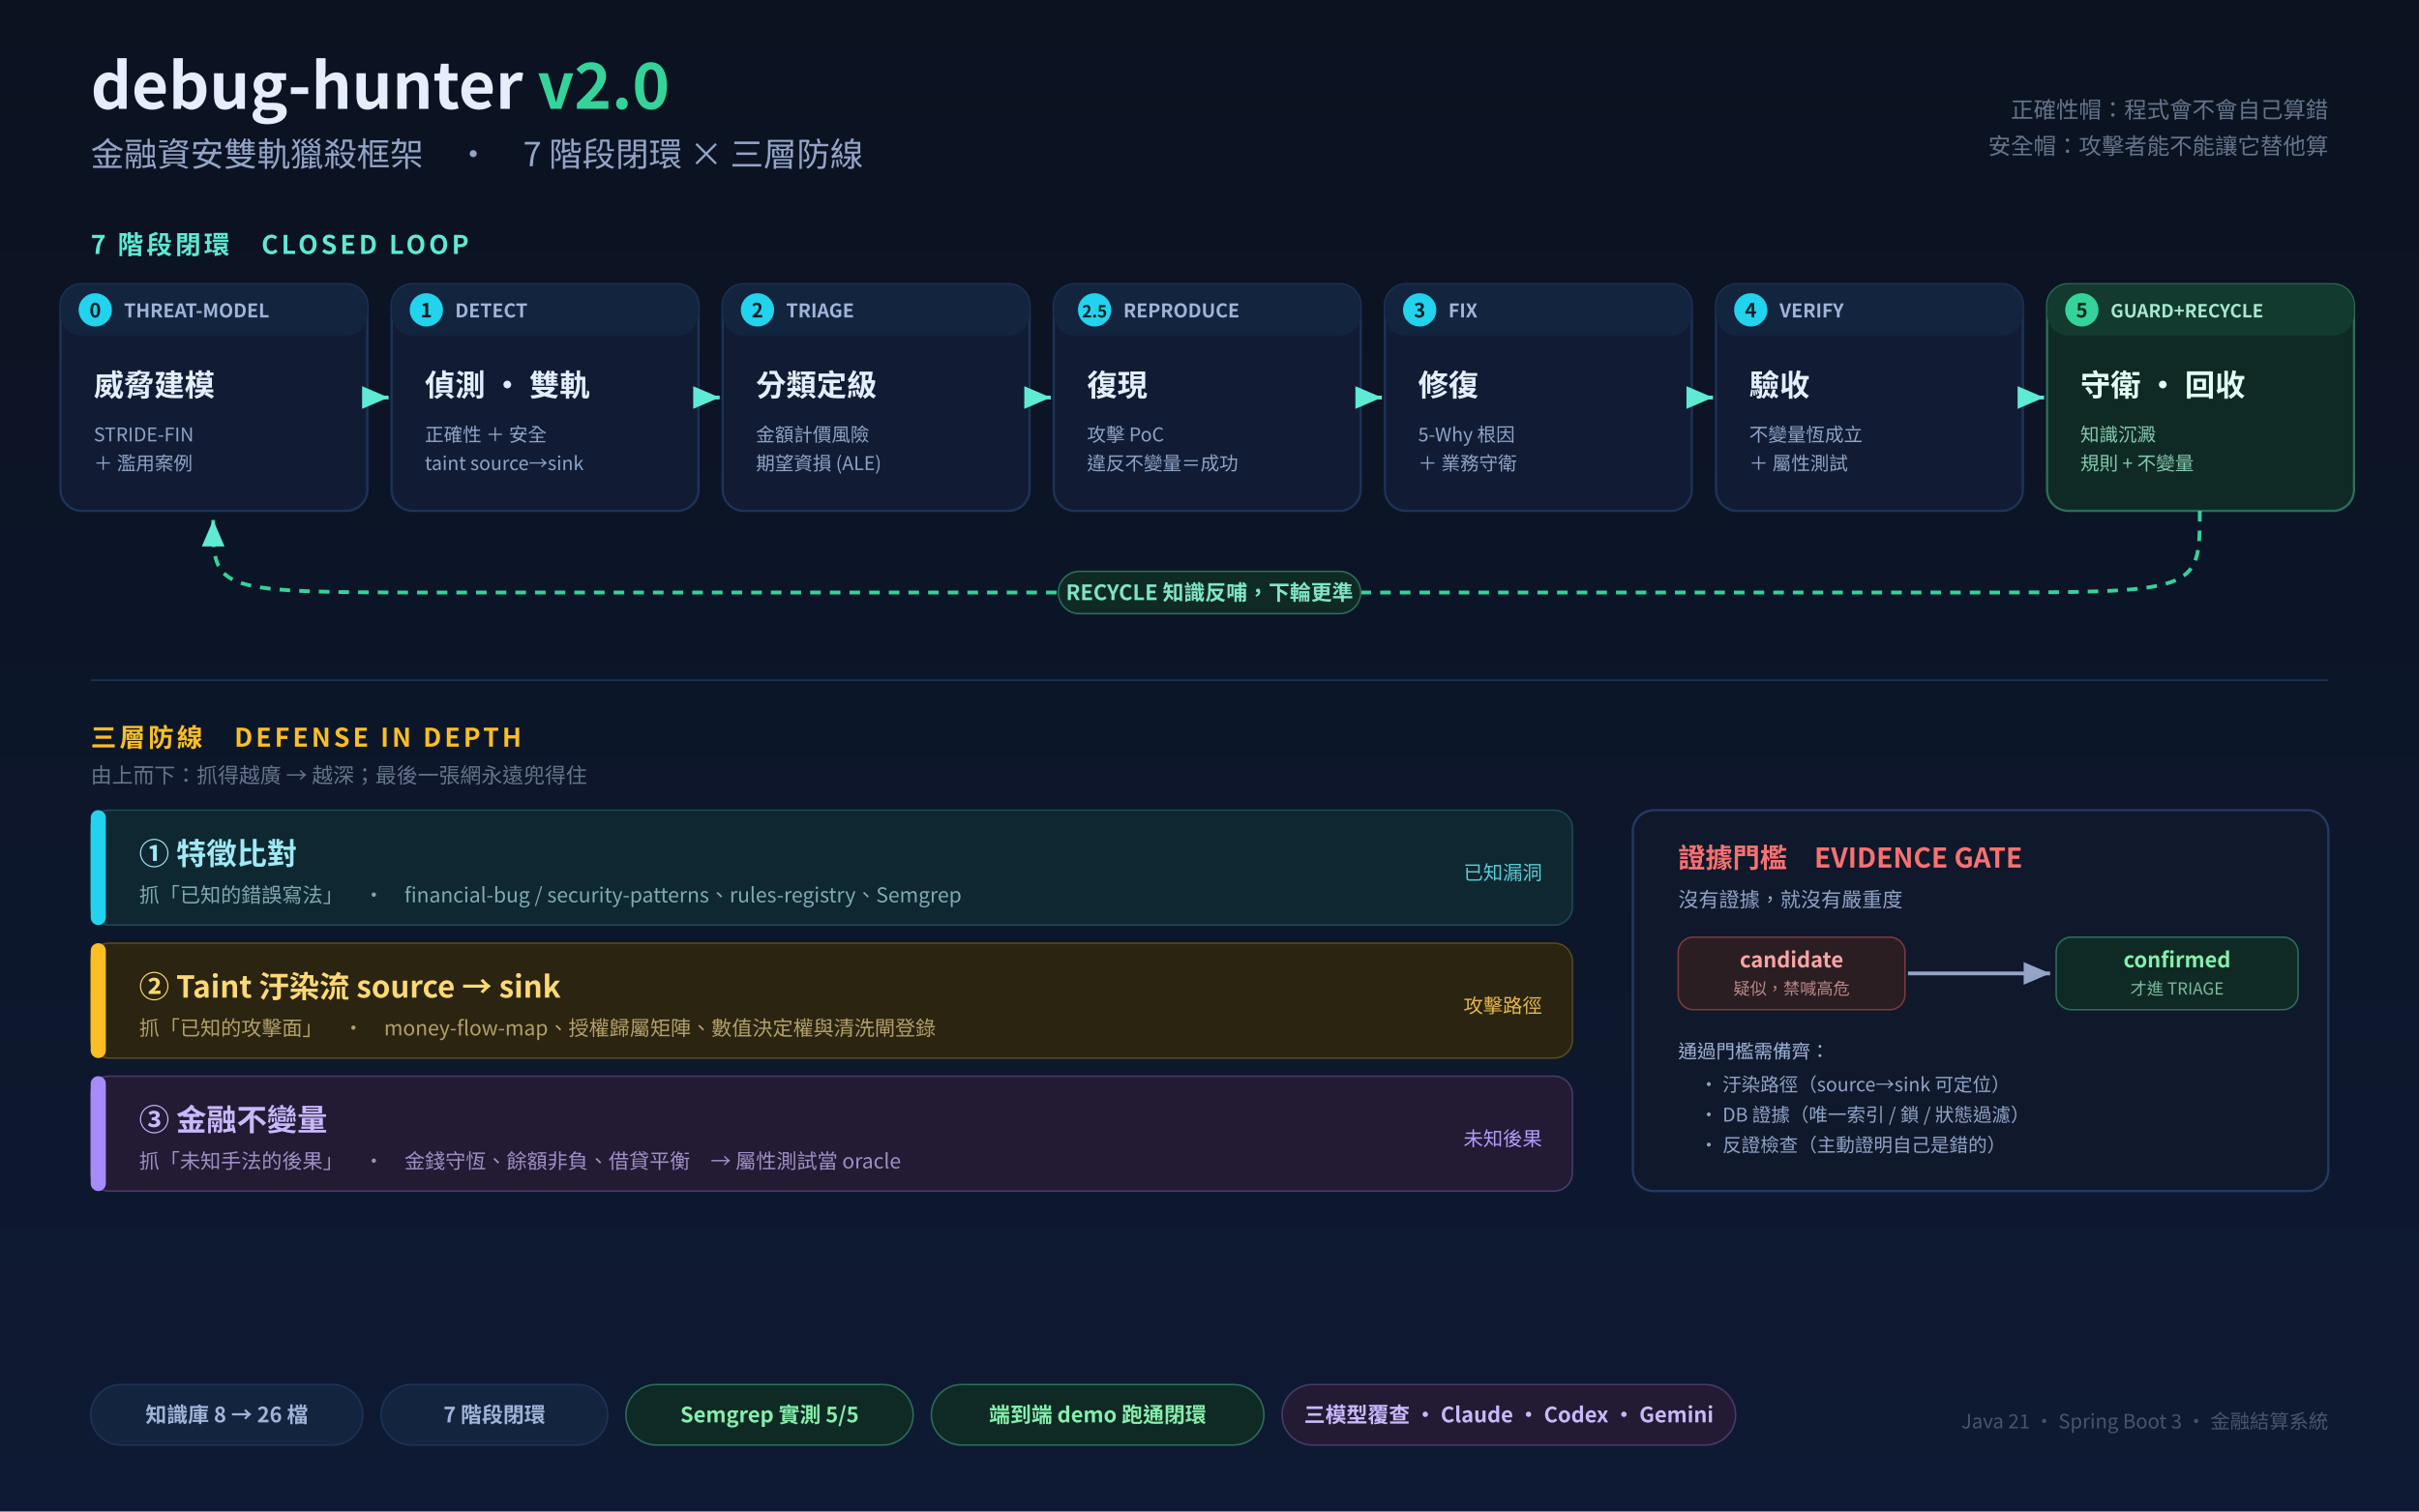
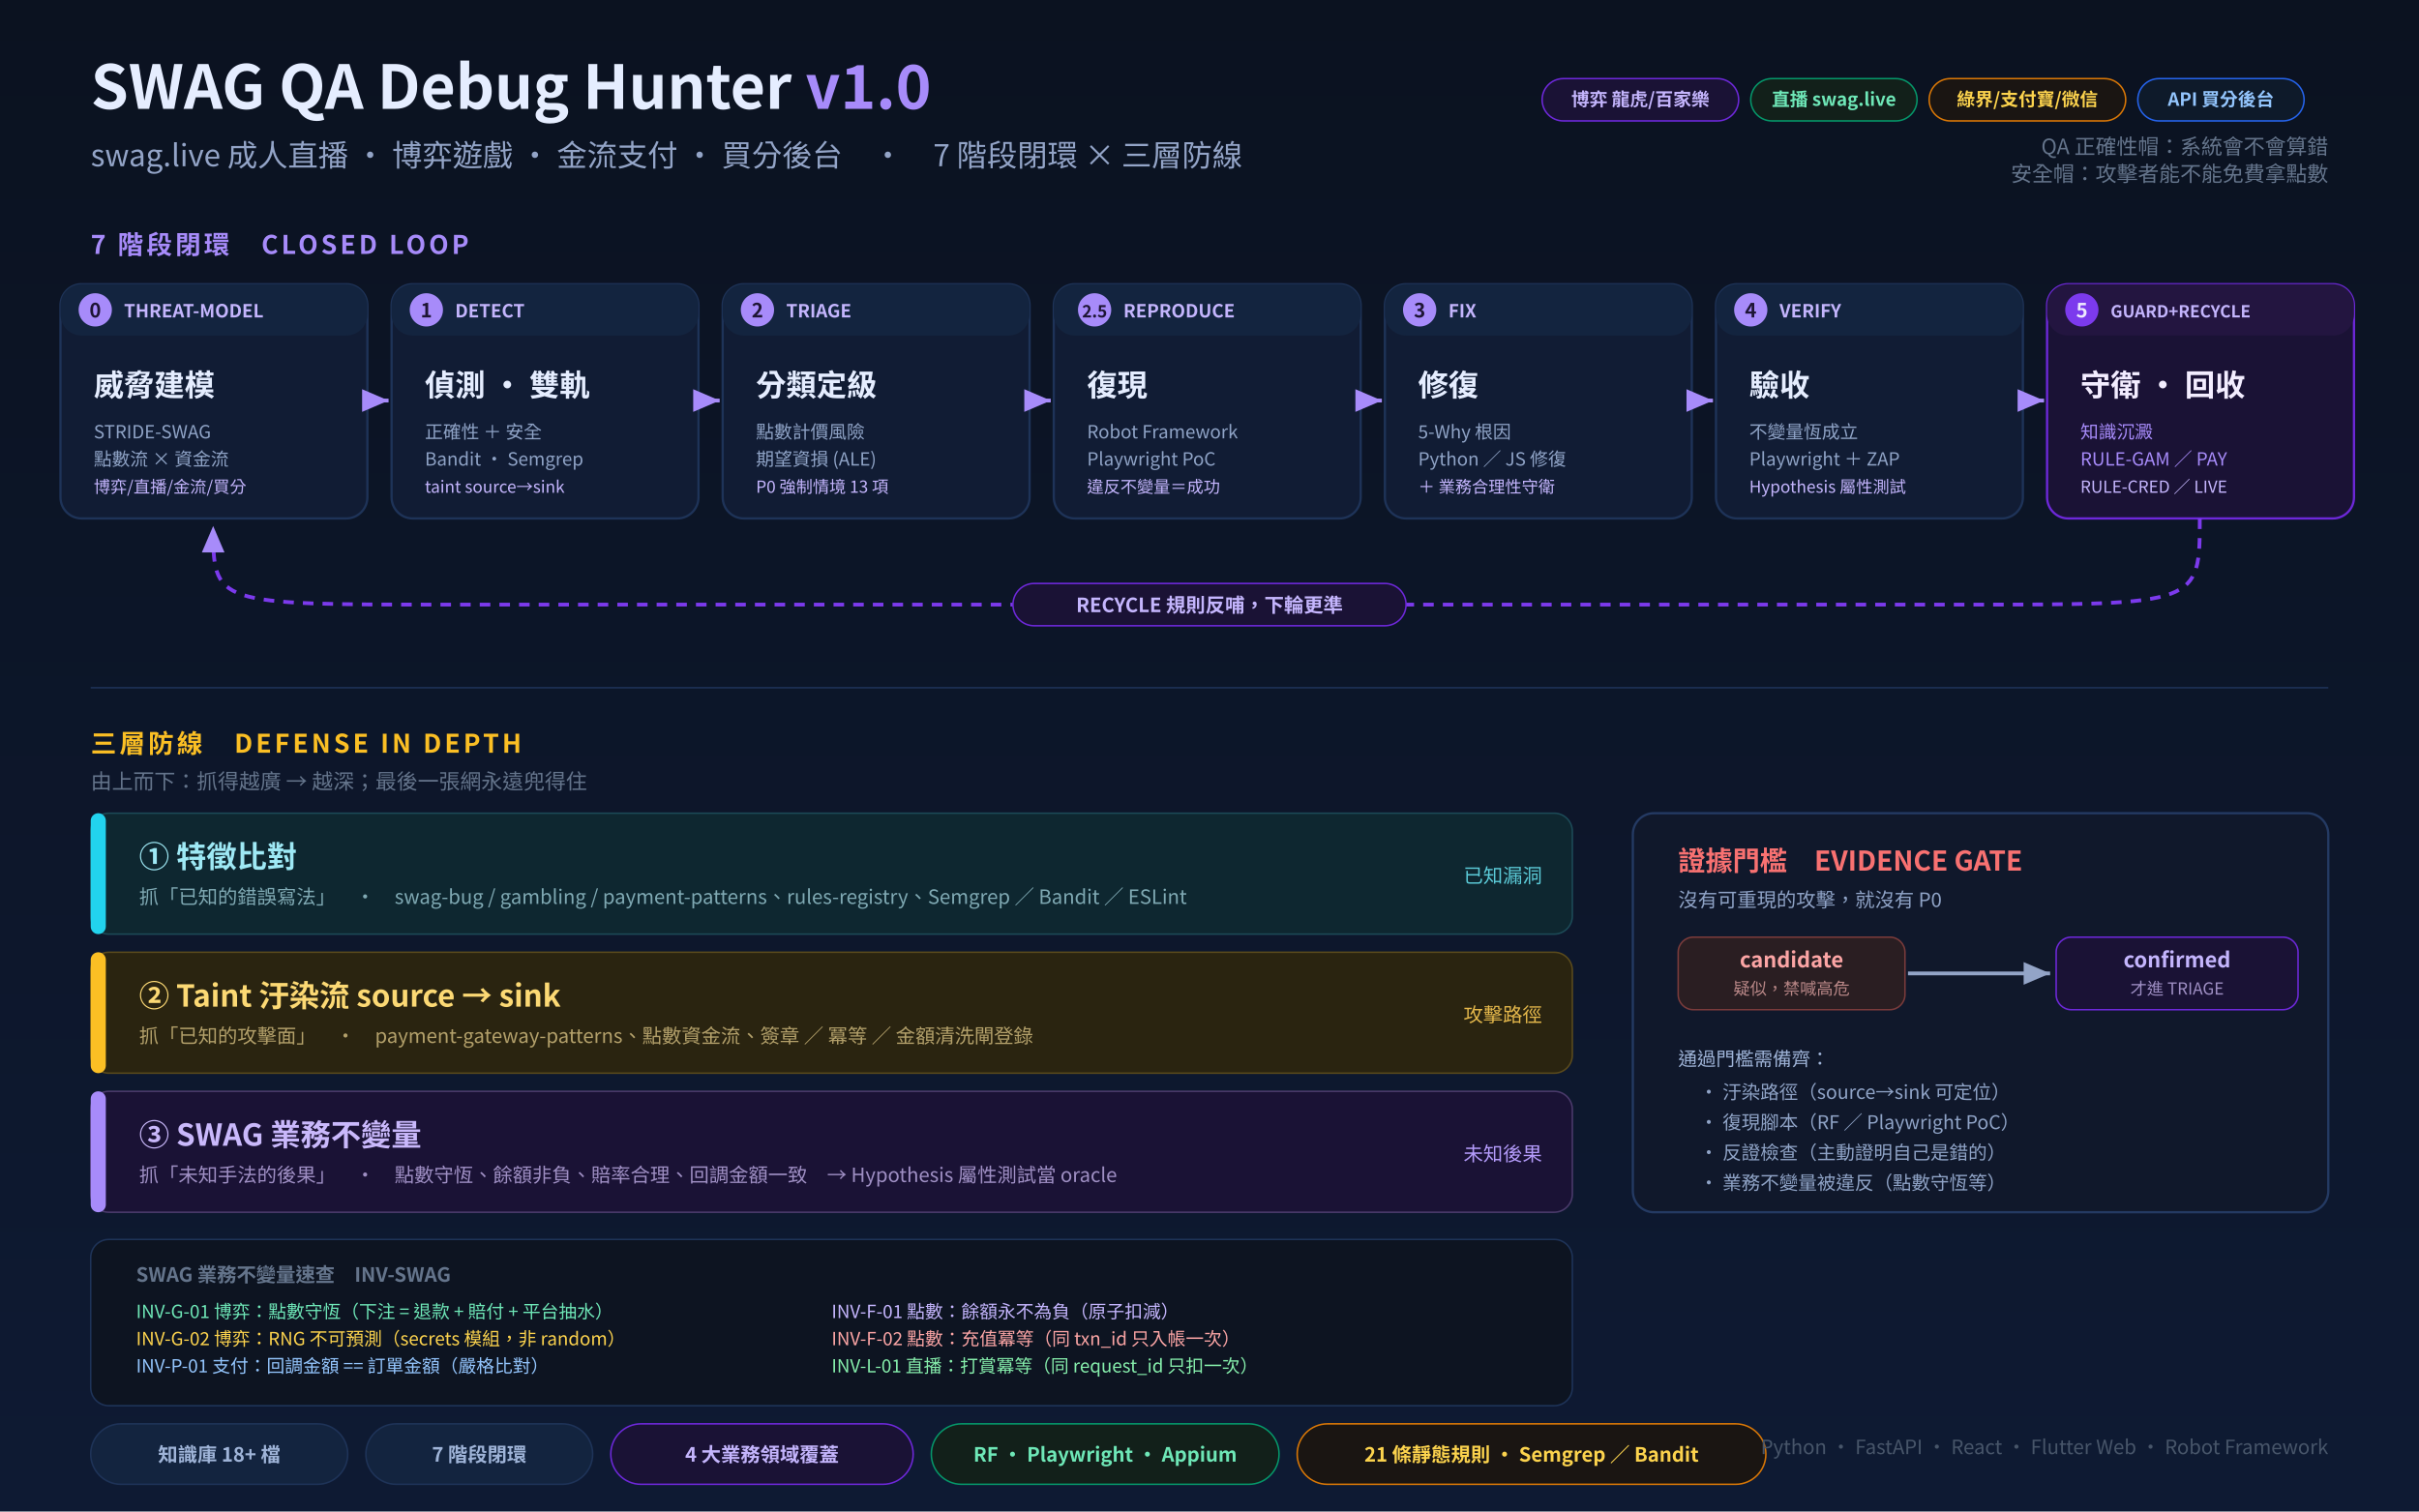
<svg xmlns="http://www.w3.org/2000/svg" width="1600" height="1000" viewBox="0 0 1600 1000" font-family="'PingFang TC','Noto Sans CJK TC','Microsoft JhengHei','Heiti TC',sans-serif">
  <defs>
    <linearGradient id="bg" x1="0" y1="0" x2="0" y2="1">
      <stop offset="0" stop-color="#0B1220" />
      <stop offset="1" stop-color="#0E1A33" />
    </linearGradient>
    <linearGradient id="loopHead" x1="0" y1="0" x2="1" y2="0">
      <stop offset="0" stop-color="#22D3EE" />
-       <stop offset="1" stop-color="#34D399" />
+       <stop offset="1" stop-color="#A78BFA" />
+     </linearGradient>
+     <linearGradient id="domainGrad" x1="0" y1="0" x2="1" y2="0">
+       <stop offset="0" stop-color="#1E1535" />
+       <stop offset="1" stop-color="#0E1A33" />
    </linearGradient>
    <marker id="arrow" markerWidth="10" markerHeight="10" refX="7" refY="3" orient="auto">
-       <path d="M0,0 L7,3 L0,6 Z" fill="#5EEAD4" />
+       <path d="M0,0 L7,3 L0,6 Z" fill="#A78BFA" />
    </marker>
    <marker id="arrowDim" markerWidth="10" markerHeight="10" refX="7" refY="3" orient="auto">
      <path d="M0,0 L7,3 L0,6 Z" fill="#93A4C7" />
    </marker>
+     <marker id="arrowCyan" markerWidth="10" markerHeight="10" refX="7" refY="3" orient="auto">
+       <path d="M0,0 L7,3 L0,6 Z" fill="#5EEAD4" />
+     </marker>
  </defs>
  <rect width="1600" height="1000" fill="url(#bg)" />
-   <text x="60" y="72" fill="#E5EDFF" font-size="42" font-weight="700">debug-hunter <tspan fill="#34D399">v2.0</tspan>
+   <text x="60" y="72" fill="#E5EDFF" font-size="40" font-weight="700">SWAG QA Debug Hunter <tspan fill="#A78BFA">v1.0</tspan>
  </text>
-   <text x="60" y="110" fill="#93A4C7" font-size="22">金融資安雙軌獵殺框架　·　7 階段閉環 × 三層防線</text>
-   <text x="1540" y="78" text-anchor="end" fill="#64748B" font-size="15">正確性帽：程式會不會自己算錯</text>
-   <text x="1540" y="102" text-anchor="end" fill="#64748B" font-size="15">安全帽：攻擊者能不能讓它替他算</text>
-   <text x="60" y="168" fill="#5EEAD4" font-size="17" font-weight="700" letter-spacing="2">7 階段閉環　CLOSED LOOP</text>
-   <g>
-     <rect x="40" y="188" width="203" height="150" rx="14" fill="#111C34" stroke="#1E3358" stroke-width="1.5" />
-     <rect x="40" y="188" width="203" height="34" rx="14" fill="#13243F" />
-     <circle cx="63" cy="205" r="11" fill="#22D3EE" />
-     <text x="63" y="210" text-anchor="middle" fill="#06222B" font-size="13" font-weight="700">0</text>
-     <text x="82" y="210" fill="#9FB4D8" font-size="12.5" font-weight="700">THREAT-MODEL</text>
-     <text x="62" y="262" fill="#E5EDFF" font-size="20" font-weight="700">威脅建模</text>
-     <text x="62" y="292" fill="#8FA3C6" font-size="12.5">STRIDE-FIN</text>
-     <text x="62" y="311" fill="#8FA3C6" font-size="12.5">＋ 濫用案例</text>
-     <rect x="259" y="188" width="203" height="150" rx="14" fill="#111C34" stroke="#1E3358" stroke-width="1.5" />
-     <rect x="259" y="188" width="203" height="34" rx="14" fill="#13243F" />
-     <circle cx="282" cy="205" r="11" fill="#22D3EE" />
-     <text x="282" y="210" text-anchor="middle" fill="#06222B" font-size="13" font-weight="700">1</text>
-     <text x="301" y="210" fill="#9FB4D8" font-size="12.5" font-weight="700">DETECT</text>
-     <text x="281" y="262" fill="#E5EDFF" font-size="20" font-weight="700">偵測 · 雙軌</text>
-     <text x="281" y="292" fill="#8FA3C6" font-size="12.5">正確性 ＋ 安全</text>
-     <text x="281" y="311" fill="#8FA3C6" font-size="12.5">taint source→sink</text>
-     <rect x="478" y="188" width="203" height="150" rx="14" fill="#111C34" stroke="#1E3358" stroke-width="1.5" />
-     <rect x="478" y="188" width="203" height="34" rx="14" fill="#13243F" />
-     <circle cx="501" cy="205" r="11" fill="#22D3EE" />
-     <text x="501" y="210" text-anchor="middle" fill="#06222B" font-size="13" font-weight="700">2</text>
-     <text x="520" y="210" fill="#9FB4D8" font-size="12.5" font-weight="700">TRIAGE</text>
-     <text x="500" y="262" fill="#E5EDFF" font-size="20" font-weight="700">分類定級</text>
-     <text x="500" y="292" fill="#8FA3C6" font-size="12.5">金額計價風險</text>
-     <text x="500" y="311" fill="#8FA3C6" font-size="12.5">期望資損 (ALE)</text>
-     <rect x="697" y="188" width="203" height="150" rx="14" fill="#111C34" stroke="#1E3358" stroke-width="1.5" />
-     <rect x="697" y="188" width="203" height="34" rx="14" fill="#13243F" />
-     <circle cx="724" cy="205" r="11" fill="#22D3EE" />
-     <text x="724" y="210" text-anchor="middle" fill="#06222B" font-size="11" font-weight="700">2.5</text>
-     <text x="743" y="210" fill="#9FB4D8" font-size="12.5" font-weight="700">REPRODUCE</text>
-     <text x="719" y="262" fill="#E5EDFF" font-size="20" font-weight="700">復現</text>
-     <text x="719" y="292" fill="#8FA3C6" font-size="12.5">攻擊 PoC</text>
-     <text x="719" y="311" fill="#8FA3C6" font-size="12.5">違反不變量＝成功</text>
-     <rect x="916" y="188" width="203" height="150" rx="14" fill="#111C34" stroke="#1E3358" stroke-width="1.5" />
-     <rect x="916" y="188" width="203" height="34" rx="14" fill="#13243F" />
-     <circle cx="939" cy="205" r="11" fill="#22D3EE" />
-     <text x="939" y="210" text-anchor="middle" fill="#06222B" font-size="13" font-weight="700">3</text>
-     <text x="958" y="210" fill="#9FB4D8" font-size="12.5" font-weight="700">FIX</text>
-     <text x="938" y="262" fill="#E5EDFF" font-size="20" font-weight="700">修復</text>
-     <text x="938" y="292" fill="#8FA3C6" font-size="12.5">5-Why 根因</text>
-     <text x="938" y="311" fill="#8FA3C6" font-size="12.5">＋ 業務守衛</text>
-     <rect x="1135" y="188" width="203" height="150" rx="14" fill="#111C34" stroke="#1E3358" stroke-width="1.5" />
-     <rect x="1135" y="188" width="203" height="34" rx="14" fill="#13243F" />
-     <circle cx="1158" cy="205" r="11" fill="#22D3EE" />
-     <text x="1158" y="210" text-anchor="middle" fill="#06222B" font-size="13" font-weight="700">4</text>
-     <text x="1177" y="210" fill="#9FB4D8" font-size="12.5" font-weight="700">VERIFY</text>
-     <text x="1157" y="262" fill="#E5EDFF" font-size="20" font-weight="700">驗收</text>
-     <text x="1157" y="292" fill="#8FA3C6" font-size="12.5">不變量恆成立</text>
-     <text x="1157" y="311" fill="#8FA3C6" font-size="12.5">＋ 屬性測試</text>
-     <rect x="1354" y="188" width="203" height="150" rx="14" fill="#0F2A24" stroke="#2C6E58" stroke-width="1.5" />
-     <rect x="1354" y="188" width="203" height="34" rx="14" fill="#123A2E" />
-     <circle cx="1377" cy="205" r="11" fill="#34D399" />
-     <text x="1377" y="210" text-anchor="middle" fill="#06251A" font-size="13" font-weight="700">5</text>
-     <text x="1396" y="210" fill="#A7E8CF" font-size="12" font-weight="700">GUARD+RECYCLE</text>
-     <text x="1376" y="262" fill="#E5FFF4" font-size="20" font-weight="700">守衛 · 回收</text>
-     <text x="1376" y="292" fill="#84C9AF" font-size="12.5">知識沉澱</text>
-     <text x="1376" y="311" fill="#84C9AF" font-size="12.5">規則 + 不變量</text>
+   <text x="60" y="110" fill="#93A4C7" font-size="20">swag.live 成人直播 · 博弈遊戲 · 金流支付 · 買分後台　·　7 階段閉環 × 三層防線</text>
+   <rect x="1020" y="52" width="130" height="28" rx="14" fill="#1A1235" stroke="#6D28D9" />
+   <text x="1085" y="70" text-anchor="middle" fill="#C4B5FD" font-size="12" font-weight="600">博弈 龍虎/百家樂</text>
+   <rect x="1158" y="52" width="110" height="28" rx="14" fill="#12201A" stroke="#059669" />
+   <text x="1213" y="70" text-anchor="middle" fill="#6EE7B7" font-size="12" font-weight="600">直播 swag.live</text>
+   <rect x="1276" y="52" width="130" height="28" rx="14" fill="#1A1512" stroke="#D97706" />
+   <text x="1341" y="70" text-anchor="middle" fill="#FCD34D" font-size="12" font-weight="600">綠界/支付寶/微信</text>
+   <rect x="1414" y="52" width="110" height="28" rx="14" fill="#0E1A2A" stroke="#2563EB" />
+   <text x="1469" y="70" text-anchor="middle" fill="#93C5FD" font-size="12" font-weight="600">API 買分後台</text>
+   <text x="1540" y="102" text-anchor="end" fill="#64748B" font-size="14">QA 正確性帽：系統會不會算錯</text>
+   <text x="1540" y="120" text-anchor="end" fill="#64748B" font-size="14">安全帽：攻擊者能不能免費拿點數</text>
+   <text x="60" y="168" fill="#A78BFA" font-size="17" font-weight="700" letter-spacing="2">7 階段閉環　CLOSED LOOP</text>
+   <rect x="40" y="188" width="203" height="155" rx="14" fill="#111C34" stroke="#1E3358" stroke-width="1.5" />
+   <rect x="40" y="188" width="203" height="34" rx="14" fill="#13243F" />
+   <circle cx="63" cy="205" r="11" fill="#A78BFA" />
+   <text x="63" y="210" text-anchor="middle" fill="#1E1535" font-size="13" font-weight="700">0</text>
+   <text x="82" y="210" fill="#C4B5FD" font-size="12" font-weight="700">THREAT-MODEL</text>
+   <text x="62" y="262" fill="#E5EDFF" font-size="20" font-weight="700">威脅建模</text>
+   <text x="62" y="290" fill="#8FA3C6" font-size="12">STRIDE-SWAG</text>
+   <text x="62" y="308" fill="#8FA3C6" font-size="12">點數流 × 資金流</text>
+   <text x="62" y="326" fill="#C4B5FD" font-size="11">博弈/直播/金流/買分</text>
+   <rect x="259" y="188" width="203" height="155" rx="14" fill="#111C34" stroke="#1E3358" stroke-width="1.5" />
+   <rect x="259" y="188" width="203" height="34" rx="14" fill="#13243F" />
+   <circle cx="282" cy="205" r="11" fill="#A78BFA" />
+   <text x="282" y="210" text-anchor="middle" fill="#1E1535" font-size="13" font-weight="700">1</text>
+   <text x="301" y="210" fill="#C4B5FD" font-size="12" font-weight="700">DETECT</text>
+   <text x="281" y="262" fill="#E5EDFF" font-size="20" font-weight="700">偵測 · 雙軌</text>
+   <text x="281" y="290" fill="#8FA3C6" font-size="12">正確性 ＋ 安全</text>
+   <text x="281" y="308" fill="#8FA3C6" font-size="12">Bandit · Semgrep</text>
+   <text x="281" y="326" fill="#C4B5FD" font-size="11">taint source→sink</text>
+   <rect x="478" y="188" width="203" height="155" rx="14" fill="#111C34" stroke="#1E3358" stroke-width="1.5" />
+   <rect x="478" y="188" width="203" height="34" rx="14" fill="#13243F" />
+   <circle cx="501" cy="205" r="11" fill="#A78BFA" />
+   <text x="501" y="210" text-anchor="middle" fill="#1E1535" font-size="13" font-weight="700">2</text>
+   <text x="520" y="210" fill="#C4B5FD" font-size="12" font-weight="700">TRIAGE</text>
+   <text x="500" y="262" fill="#E5EDFF" font-size="20" font-weight="700">分類定級</text>
+   <text x="500" y="290" fill="#8FA3C6" font-size="12">點數計價風險</text>
+   <text x="500" y="308" fill="#8FA3C6" font-size="12">期望資損 (ALE)</text>
+   <text x="500" y="326" fill="#C4B5FD" font-size="11">P0 強制情境 13 項</text>
+   <rect x="697" y="188" width="203" height="155" rx="14" fill="#111C34" stroke="#1E3358" stroke-width="1.5" />
+   <rect x="697" y="188" width="203" height="34" rx="14" fill="#13243F" />
+   <circle cx="724" cy="205" r="11" fill="#A78BFA" />
+   <text x="724" y="210" text-anchor="middle" fill="#1E1535" font-size="11" font-weight="700">2.5</text>
+   <text x="743" y="210" fill="#C4B5FD" font-size="12" font-weight="700">REPRODUCE</text>
+   <text x="719" y="262" fill="#E5EDFF" font-size="20" font-weight="700">復現</text>
+   <text x="719" y="290" fill="#8FA3C6" font-size="12">Robot Framework</text>
+   <text x="719" y="308" fill="#8FA3C6" font-size="12">Playwright PoC</text>
+   <text x="719" y="326" fill="#C4B5FD" font-size="11">違反不變量＝成功</text>
+   <rect x="916" y="188" width="203" height="155" rx="14" fill="#111C34" stroke="#1E3358" stroke-width="1.5" />
+   <rect x="916" y="188" width="203" height="34" rx="14" fill="#13243F" />
+   <circle cx="939" cy="205" r="11" fill="#A78BFA" />
+   <text x="939" y="210" text-anchor="middle" fill="#1E1535" font-size="13" font-weight="700">3</text>
+   <text x="958" y="210" fill="#C4B5FD" font-size="12" font-weight="700">FIX</text>
+   <text x="938" y="262" fill="#E5EDFF" font-size="20" font-weight="700">修復</text>
+   <text x="938" y="290" fill="#8FA3C6" font-size="12">5-Why 根因</text>
+   <text x="938" y="308" fill="#8FA3C6" font-size="12">Python ／ JS 修復</text>
+   <text x="938" y="326" fill="#C4B5FD" font-size="11">＋ 業務合理性守衛</text>
+   <rect x="1135" y="188" width="203" height="155" rx="14" fill="#111C34" stroke="#1E3358" stroke-width="1.5" />
+   <rect x="1135" y="188" width="203" height="34" rx="14" fill="#13243F" />
+   <circle cx="1158" cy="205" r="11" fill="#A78BFA" />
+   <text x="1158" y="210" text-anchor="middle" fill="#1E1535" font-size="13" font-weight="700">4</text>
+   <text x="1177" y="210" fill="#C4B5FD" font-size="12" font-weight="700">VERIFY</text>
+   <text x="1157" y="262" fill="#E5EDFF" font-size="20" font-weight="700">驗收</text>
+   <text x="1157" y="290" fill="#8FA3C6" font-size="12">不變量恆成立</text>
+   <text x="1157" y="308" fill="#8FA3C6" font-size="12">Playwright ＋ ZAP</text>
+   <text x="1157" y="326" fill="#C4B5FD" font-size="11">Hypothesis 屬性測試</text>
+   <rect x="1354" y="188" width="203" height="155" rx="14" fill="#1A1235" stroke="#6D28D9" stroke-width="1.5" />
+   <rect x="1354" y="188" width="203" height="34" rx="14" fill="#231540" />
+   <circle cx="1377" cy="205" r="11" fill="#7C3AED" />
+   <text x="1377" y="210" text-anchor="middle" fill="#EDE9FE" font-size="13" font-weight="700">5</text>
+   <text x="1396" y="210" fill="#C4B5FD" font-size="11" font-weight="700">GUARD+RECYCLE</text>
+   <text x="1376" y="262" fill="#F3EDFF" font-size="20" font-weight="700">守衛 · 回收</text>
+   <text x="1376" y="290" fill="#A78BFA" font-size="12">知識沉澱</text>
+   <text x="1376" y="308" fill="#A78BFA" font-size="12">RULE-GAM ／ PAY</text>
+   <text x="1376" y="326" fill="#C4B5FD" font-size="11">RULE-CRED ／ LIVE</text>
+   <g stroke="#A78BFA" stroke-width="2.5" fill="none">
+     <line x1="245" y1="265" x2="257" y2="265" marker-end="url(#arrow)" />
+     <line x1="464" y1="265" x2="476" y2="265" marker-end="url(#arrow)" />
+     <line x1="683" y1="265" x2="695" y2="265" marker-end="url(#arrow)" />
+     <line x1="902" y1="265" x2="914" y2="265" marker-end="url(#arrow)" />
+     <line x1="1121" y1="265" x2="1133" y2="265" marker-end="url(#arrow)" />
+     <line x1="1340" y1="265" x2="1352" y2="265" marker-end="url(#arrow)" />
  </g>
-   <g stroke="#5EEAD4" stroke-width="2.5" fill="none">
-     <line x1="245" y1="263" x2="257" y2="263" marker-end="url(#arrow)" />
-     <line x1="464" y1="263" x2="476" y2="263" marker-end="url(#arrow)" />
-     <line x1="683" y1="263" x2="695" y2="263" marker-end="url(#arrow)" />
-     <line x1="902" y1="263" x2="914" y2="263" marker-end="url(#arrow)" />
-     <line x1="1121" y1="263" x2="1133" y2="263" marker-end="url(#arrow)" />
-     <line x1="1340" y1="263" x2="1352" y2="263" marker-end="url(#arrow)" />
-   </g>
-   <path d="M1455,338 C1455,392 1455,392 1300,392 L296,392 C141,392 141,392 141,344" fill="none" stroke="#34D399" stroke-width="2.5" stroke-dasharray="7 6" marker-end="url(#arrow)" />
-   <rect x="700" y="378" width="200" height="28" rx="14" fill="#0F2A24" stroke="#2C6E58" />
-   <text x="800" y="397" text-anchor="middle" fill="#7FE6C4" font-size="14" font-weight="700">RECYCLE 知識反哺，下輪更準</text>
-   <line x1="60" y1="450" x2="1540" y2="450" stroke="#1E3358" stroke-width="1" />
-   <text x="60" y="494" fill="#FBBF24" font-size="17" font-weight="700" letter-spacing="2">三層防線　DEFENSE IN DEPTH</text>
-   <text x="60" y="518" fill="#64748B" font-size="14">由上而下：抓得越廣 → 越深；最後一張網永遠兜得住</text>
-   <rect x="60" y="536" width="980" height="76" rx="12" fill="#0E2730" stroke="#1C4A57" />
-   <rect x="60" y="536" width="10" height="76" rx="5" fill="#22D3EE" />
-   <text x="92" y="572" fill="#9EE9F5" font-size="20" font-weight="700">① 特徵比對</text>
-   <text x="92" y="597" fill="#7FA9B3" font-size="13.5">抓「已知的錯誤寫法」　·　financial-bug / security-patterns、rules-registry、Semgrep</text>
-   <text x="1020" y="582" text-anchor="end" fill="#5BCBD8" font-size="13">已知漏洞</text>
-   <rect x="60" y="624" width="980" height="76" rx="12" fill="#2A2410" stroke="#5A4A1C" />
-   <rect x="60" y="624" width="10" height="76" rx="5" fill="#FBBF24" />
-   <text x="92" y="660" fill="#FCD974" font-size="20" font-weight="700">② Taint 汙染流 source → sink</text>
-   <text x="92" y="685" fill="#B3A06A" font-size="13.5">抓「已知的攻擊面」　·　money-flow-map、授權歸屬矩陣、數值決定權與清洗閘登錄</text>
-   <text x="1020" y="670" text-anchor="end" fill="#E5B84B" font-size="13">攻擊路徑</text>
-   <rect x="60" y="712" width="980" height="76" rx="12" fill="#231A33" stroke="#4A3A6B" />
-   <rect x="60" y="712" width="10" height="76" rx="5" fill="#A78BFA" />
-   <text x="92" y="748" fill="#C9B8FB" font-size="20" font-weight="700">③ 金融不變量</text>
-   <text x="92" y="773" fill="#9F8FC4" font-size="13.5">抓「未知手法的後果」　·　金錢守恆、餘額非負、借貸平衡　→ 屬性測試當 oracle</text>
-   <text x="1020" y="758" text-anchor="end" fill="#B49BFB" font-size="13">未知後果</text>
-   <rect x="1080" y="536" width="460" height="252" rx="14" fill="#10182B" stroke="#243a63" stroke-width="1.5" />
-   <text x="1110" y="574" fill="#F87171" font-size="18" font-weight="700">證據門檻　EVIDENCE GATE</text>
-   <text x="1110" y="600" fill="#8FA3C6" font-size="13.5">沒有證據，就沒有嚴重度</text>
+   <path d="M1455,343 C1455,400 1455,400 1300,400 L296,400 C141,400 141,400 141,348" fill="none" stroke="#7C3AED" stroke-width="2.5" stroke-dasharray="7 6" marker-end="url(#arrow)" />
+   <rect x="670" y="386" width="260" height="28" rx="14" fill="#1A1235" stroke="#6D28D9" />
+   <text x="800" y="405" text-anchor="middle" fill="#C4B5FD" font-size="13" font-weight="700">RECYCLE 規則反哺，下輪更準</text>
+   <line x1="60" y1="455" x2="1540" y2="455" stroke="#1E3358" stroke-width="1" />
+   <text x="60" y="498" fill="#FBBF24" font-size="17" font-weight="700" letter-spacing="2">三層防線　DEFENSE IN DEPTH</text>
+   <text x="60" y="522" fill="#64748B" font-size="14">由上而下：抓得越廣 → 越深；最後一張網永遠兜得住</text>
+   <rect x="60" y="538" width="980" height="80" rx="12" fill="#0E2730" stroke="#1C4A57" />
+   <rect x="60" y="538" width="10" height="80" rx="5" fill="#22D3EE" />
+   <text x="92" y="574" fill="#9EE9F5" font-size="20" font-weight="700">① 特徵比對</text>
+   <text x="92" y="598" fill="#7FA9B3" font-size="13">抓「已知的錯誤寫法」　·　swag-bug / gambling / payment-patterns、rules-registry、Semgrep ／ Bandit ／ ESLint</text>
+   <text x="1020" y="584" text-anchor="end" fill="#5BCBD8" font-size="13">已知漏洞</text>
+   <rect x="60" y="630" width="980" height="80" rx="12" fill="#2A2410" stroke="#5A4A1C" />
+   <rect x="60" y="630" width="10" height="80" rx="5" fill="#FBBF24" />
+   <text x="92" y="666" fill="#FCD974" font-size="20" font-weight="700">② Taint 汙染流 source → sink</text>
+   <text x="92" y="690" fill="#B3A06A" font-size="13">抓「已知的攻擊面」　·　payment-gateway-patterns、點數資金流、簽章 ／ 冪等 ／ 金額清洗閘登錄</text>
+   <text x="1020" y="676" text-anchor="end" fill="#E5B84B" font-size="13">攻擊路徑</text>
+   <rect x="60" y="722" width="980" height="80" rx="12" fill="#1A1235" stroke="#4A3A6B" />
+   <rect x="60" y="722" width="10" height="80" rx="5" fill="#A78BFA" />
+   <text x="92" y="758" fill="#C9B8FB" font-size="20" font-weight="700">③ SWAG 業務不變量</text>
+   <text x="92" y="782" fill="#9F8FC4" font-size="13">抓「未知手法的後果」　·　點數守恆、餘額非負、賠率合理、回調金額一致　→ Hypothesis 屬性測試當 oracle</text>
+   <text x="1020" y="768" text-anchor="end" fill="#B49BFB" font-size="13">未知後果</text>
+   <rect x="1080" y="538" width="460" height="264" rx="14" fill="#10182B" stroke="#243a63" stroke-width="1.5" />
+   <text x="1110" y="576" fill="#F87171" font-size="18" font-weight="700">證據門檻　EVIDENCE GATE</text>
+   <text x="1110" y="600" fill="#8FA3C6" font-size="13">沒有可重現的攻擊，就沒有 P0</text>
  <rect x="1110" y="620" width="150" height="48" rx="10" fill="#2A1E22" stroke="#7A3B3B" />
  <text x="1185" y="640" text-anchor="middle" fill="#FCA5A5" font-size="14" font-weight="700">candidate</text>
  <text x="1185" y="658" text-anchor="middle" fill="#B98787" font-size="11">疑似，禁喊高危</text>
  <line x1="1262" y1="644" x2="1356" y2="644" stroke="#93A4C7" stroke-width="2.5" fill="none" marker-end="url(#arrowDim)" />
-   <rect x="1360" y="620" width="160" height="48" rx="10" fill="#0F2A24" stroke="#2C6E58" />
-   <text x="1440" y="640" text-anchor="middle" fill="#86EFAC" font-size="14" font-weight="700">confirmed</text>
-   <text x="1440" y="658" text-anchor="middle" fill="#7FB89F" font-size="11">才進 TRIAGE</text>
-   <text x="1110" y="700" fill="#9FB4D8" font-size="12.5">通過門檻需備齊：</text>
-   <text x="1124" y="722" fill="#8FA3C6" font-size="12.5">· 汙染路徑（source→sink 可定位）</text>
-   <text x="1124" y="742" fill="#8FA3C6" font-size="12.5">· DB 證據（唯一索引 / 鎖 / 狀態過濾）</text>
-   <text x="1124" y="762" fill="#8FA3C6" font-size="12.5">· 反證檢查（主動證明自己是錯的）</text>
-   <g font-size="14" font-weight="600">
-     <rect x="60" y="916" width="180" height="40" rx="20" fill="#13243F" stroke="#1E3358" />
-     <text x="150" y="941" text-anchor="middle" fill="#9FB4D8">知識庫 8 → 26 檔</text>
-     <rect x="252" y="916" width="150" height="40" rx="20" fill="#13243F" stroke="#1E3358" />
-     <text x="327" y="941" text-anchor="middle" fill="#9FB4D8">7 階段閉環</text>
-     <rect x="414" y="916" width="190" height="40" rx="20" fill="#0F2A24" stroke="#2C6E58" />
-     <text x="509" y="941" text-anchor="middle" fill="#86EFAC">Semgrep 實測 5/5</text>
-     <rect x="616" y="916" width="220" height="40" rx="20" fill="#0F2A24" stroke="#2C6E58" />
-     <text x="726" y="941" text-anchor="middle" fill="#86EFAC">端到端 demo 跑通閉環</text>
-     <rect x="848" y="916" width="300" height="40" rx="20" fill="#231A33" stroke="#4A3A6B" />
-     <text x="998" y="941" text-anchor="middle" fill="#C9B8FB">三模型覆查 · Claude · Codex · Gemini</text>
+   <rect x="1360" y="620" width="160" height="48" rx="10" fill="#1A1235" stroke="#6D28D9" />
+   <text x="1440" y="640" text-anchor="middle" fill="#C4B5FD" font-size="14" font-weight="700">confirmed</text>
+   <text x="1440" y="658" text-anchor="middle" fill="#9F8FC4" font-size="11">才進 TRIAGE</text>
+   <text x="1110" y="705" fill="#9FB4D8" font-size="12.5">通過門檻需備齊：</text>
+   <text x="1124" y="727" fill="#8FA3C6" font-size="12.5">· 汙染路徑（source→sink 可定位）</text>
+   <text x="1124" y="747" fill="#8FA3C6" font-size="12.5">· 復現腳本（RF ／ Playwright PoC）</text>
+   <text x="1124" y="767" fill="#8FA3C6" font-size="12.5">· 反證檢查（主動證明自己是錯的）</text>
+   <text x="1124" y="787" fill="#8FA3C6" font-size="12.5">· 業務不變量被違反（點數守恆等）</text>
+   <rect x="60" y="820" width="980" height="110" rx="12" fill="#0D1421" stroke="#1E3358" stroke-width="1" />
+   <text x="90" y="848" fill="#64748B" font-size="13" font-weight="700">SWAG 業務不變量速查　INV-SWAG</text>
+   <text x="90" y="872" fill="#6EE7B7" font-size="12">INV-G-01 博弈：點數守恆（下注 = 退款 + 賠付 + 平台抽水）</text>
+   <text x="90" y="890" fill="#FCD34D" font-size="12">INV-G-02 博弈：RNG 不可預測（secrets 模組，非 random）</text>
+   <text x="90" y="908" fill="#93C5FD" font-size="12">INV-P-01 支付：回調金額 == 訂單金額（嚴格比對）</text>
+   <text x="550" y="872" fill="#C4B5FD" font-size="12">INV-F-01 點數：餘額永不為負（原子扣減）</text>
+   <text x="550" y="890" fill="#FCA5A5" font-size="12">INV-F-02 點數：充值冪等（同 txn_id 只入帳一次）</text>
+   <text x="550" y="908" fill="#86EFAC" font-size="12">INV-L-01 直播：打賞冪等（同 request_id 只扣一次）</text>
+   <g font-size="13" font-weight="600">
+     <rect x="60" y="942" width="170" height="40" rx="20" fill="#13243F" stroke="#1E3358" />
+     <text x="145" y="967" text-anchor="middle" fill="#9FB4D8">知識庫 18+ 檔</text>
+     <rect x="242" y="942" width="150" height="40" rx="20" fill="#13243F" stroke="#1E3358" />
+     <text x="317" y="967" text-anchor="middle" fill="#9FB4D8">7 階段閉環</text>
+     <rect x="404" y="942" width="200" height="40" rx="20" fill="#1A1235" stroke="#6D28D9" />
+     <text x="504" y="967" text-anchor="middle" fill="#C4B5FD">4 大業務領域覆蓋</text>
+     <rect x="616" y="942" width="230" height="40" rx="20" fill="#12201A" stroke="#059669" />
+     <text x="731" y="967" text-anchor="middle" fill="#6EE7B7">RF · Playwright · Appium</text>
+     <rect x="858" y="942" width="310" height="40" rx="20" fill="#1A1512" stroke="#D97706" />
+     <text x="1013" y="967" text-anchor="middle" fill="#FCD34D">21 條靜態規則 · Semgrep ／ Bandit</text>
  </g>
-   <text x="1540" y="945" text-anchor="end" fill="#475569" font-size="13">Java 21 · Spring Boot 3 · 金融結算系統</text>
+   <text x="1540" y="962" text-anchor="end" fill="#475569" font-size="13">Python · FastAPI · React · Flutter Web · Robot Framework</text>
</svg>
